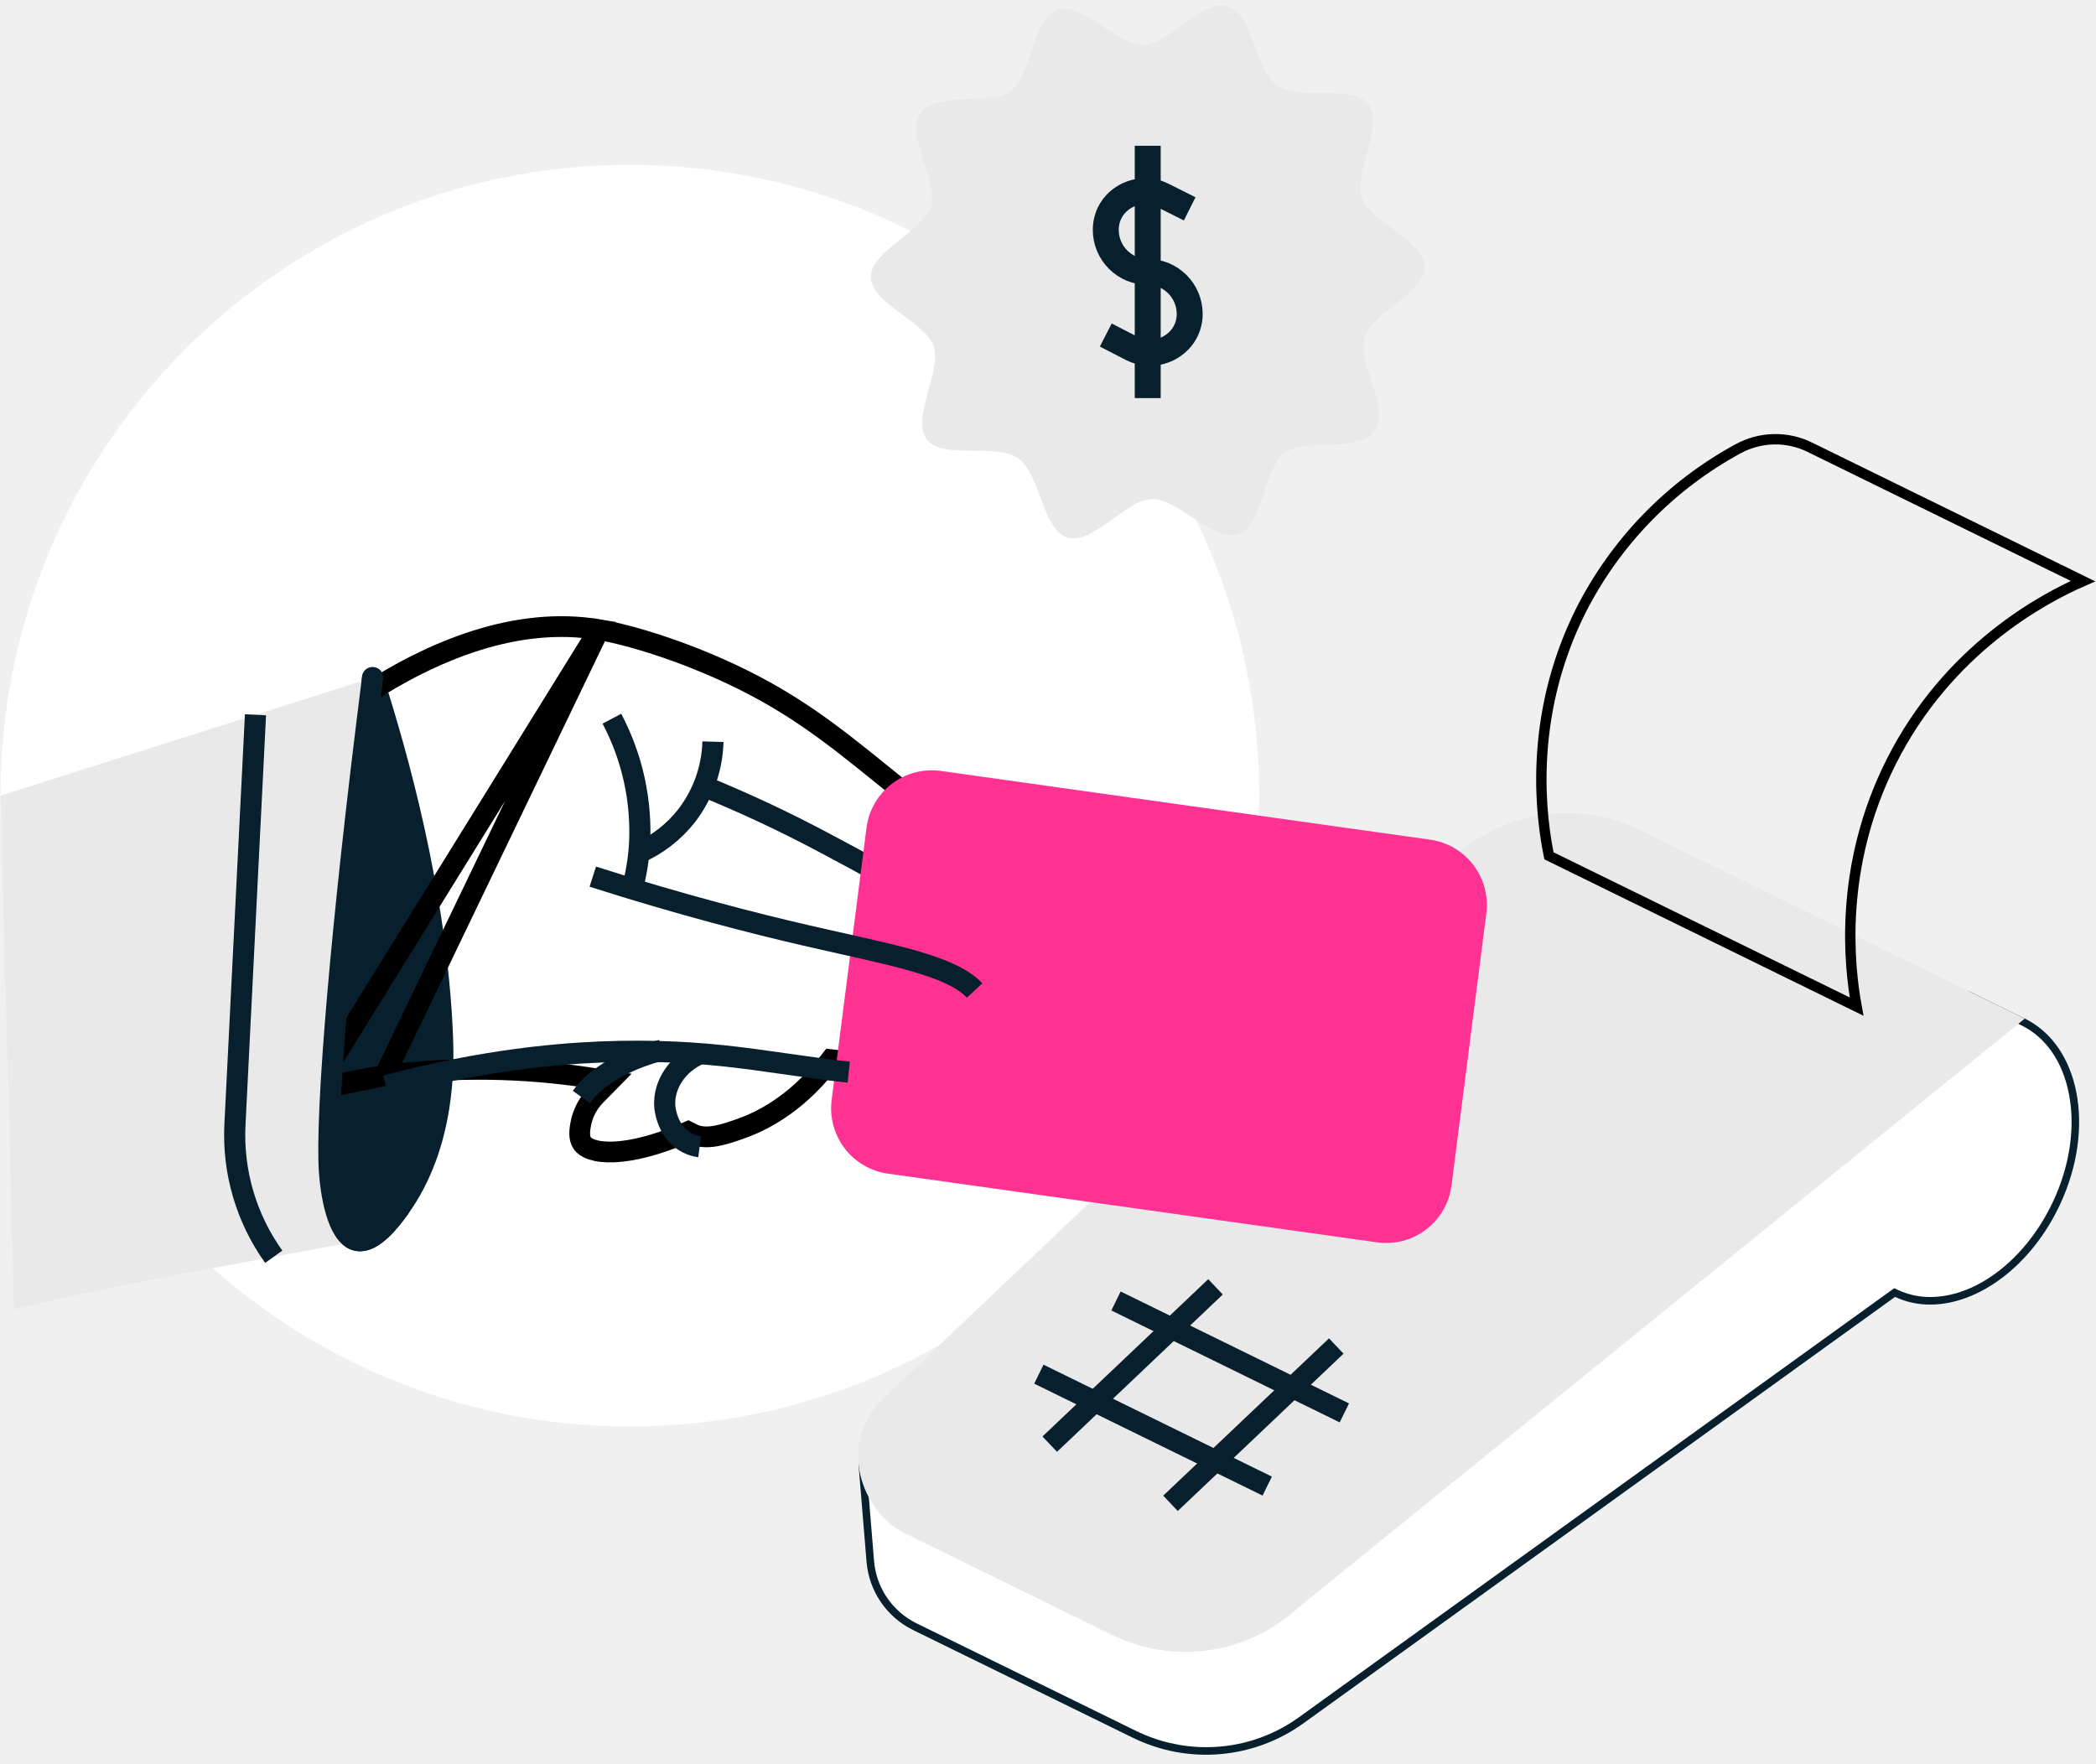
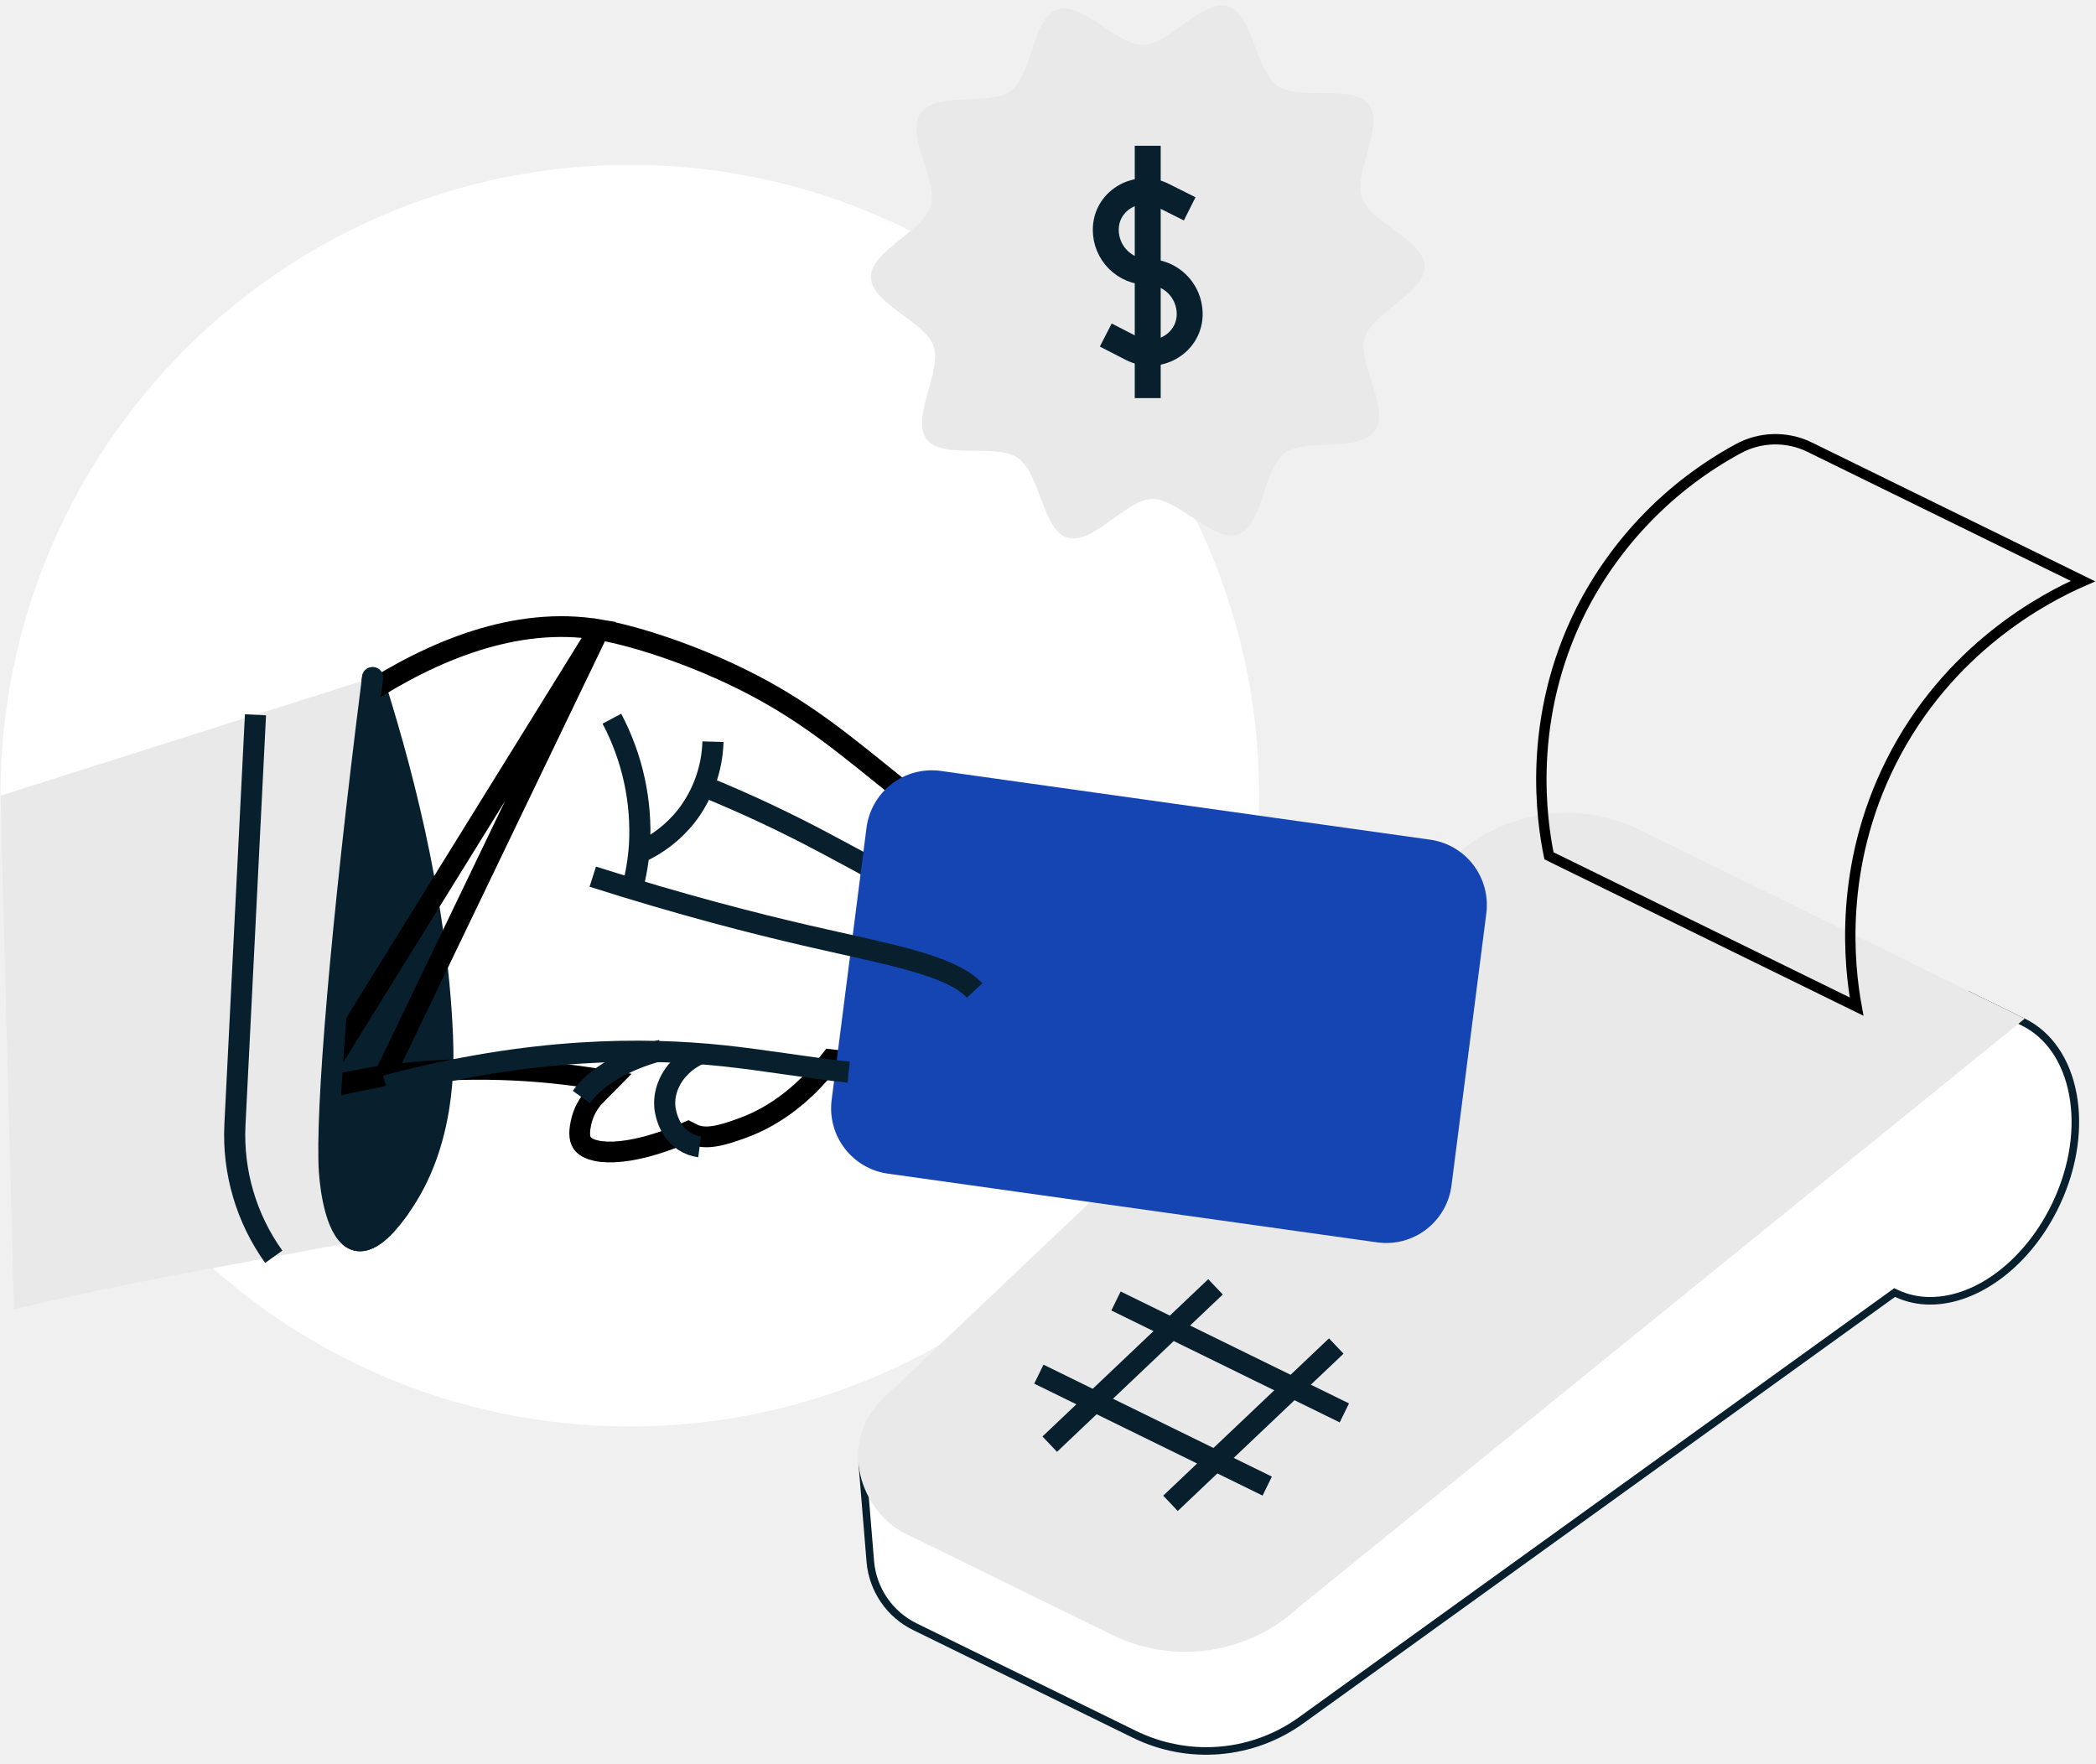
<svg xmlns="http://www.w3.org/2000/svg" width="202" height="170" viewBox="0 0 202 170" fill="none">
  <path d="M60.697 137.474C94.195 137.474 121.35 110.255 121.35 76.68C121.35 43.105 94.195 15.886 60.697 15.886C27.2 15.886 0.045 43.105 0.045 76.68C0.045 110.255 27.2 137.474 60.697 137.474Z" fill="white" />
  <path d="M116.237 168.747C113.847 168.744 111.488 168.197 109.339 167.147L88.152 156.763C86.967 156.177 85.951 155.295 85.203 154.203C84.455 153.111 83.999 151.844 83.879 150.525L83.113 141.221L189.726 95.918L193.975 98.004L194.979 98.493C200.073 100.99 201.522 108.81 198.205 115.923C195.572 121.569 190.678 125.363 186.027 125.363C184.908 125.37 183.801 125.129 182.785 124.659L182.592 124.568L125.408 165.785C122.739 167.717 119.529 168.754 116.237 168.747Z" fill="white" />
  <path d="M189.715 96.319L193.817 98.333L194.818 98.82C197.171 99.973 198.797 102.329 199.397 105.452C200.016 108.672 199.475 112.335 197.875 115.768C195.301 121.289 190.539 124.998 186.027 124.998C184.961 125.005 183.906 124.776 182.939 124.328L182.552 124.149L182.207 124.4L125.196 165.489C122.589 167.376 119.453 168.389 116.237 168.382C113.902 168.379 111.598 167.845 109.499 166.819L88.312 156.436C87.184 155.877 86.217 155.038 85.504 153.998C84.791 152.959 84.356 151.753 84.242 150.497L83.497 141.453L189.715 96.319ZM189.736 95.517L82.728 140.988L83.515 150.555C83.637 151.938 84.113 153.267 84.897 154.411C85.681 155.556 86.747 156.479 87.991 157.089L109.178 167.473C111.788 168.752 114.696 169.298 117.591 169.053C120.486 168.808 123.261 167.78 125.62 166.079L182.632 124.988C183.696 125.481 184.856 125.734 186.028 125.727C190.683 125.727 195.778 121.99 198.536 116.076C201.989 108.669 200.421 100.754 195.14 98.163L194.137 97.675L189.74 95.516L189.736 95.517Z" fill="#081F2D" />
  <path d="M125.106 154.945C122.726 157.138 119.741 158.561 116.541 159.027C113.341 159.493 110.075 158.98 107.17 157.557L87.204 147.769C83.126 145.772 80.508 139.144 85.209 134.684L139.935 82.76C142.312 80.503 145.32 79.028 148.556 78.532C151.792 78.037 155.102 78.543 158.043 79.985L195.138 98.165L125.106 154.945Z" fill="#E9E9E9" />
  <path d="M174.417 43.1L174.417 43.101L200.744 56.005C197 57.641 187.753 62.488 182.249 73.444C177.16 83.575 178.209 93.085 178.927 97.009L149.281 82.478C148.615 79.246 147.066 69.371 152.369 58.811C155.726 52.209 161.003 46.783 167.502 43.253L167.504 43.252C168.56 42.674 169.739 42.358 170.942 42.332C172.145 42.306 173.336 42.569 174.417 43.1Z" stroke="black" />
  <path d="M101.168 139.178L117.144 124.018" stroke="#081F2D" stroke-width="2.036" stroke-miterlimit="10" />
  <path d="M112.805 144.881L128.781 129.721" stroke="#081F2D" stroke-width="2.036" stroke-miterlimit="10" />
  <path d="M107.553 125.38L129.561 136.167" stroke="#081F2D" stroke-width="2.036" stroke-miterlimit="10" />
  <path d="M100.119 132.433L122.128 143.221" stroke="#081F2D" stroke-width="2.036" stroke-miterlimit="10" />
  <path d="M42.642 99.864C42.745 102.377 42.961 110.22 38.491 116.419C37.744 117.455 35.947 119.895 34.38 119.536C32.454 119.097 31.869 114.699 31.752 112.938C31.374 107.276 32.842 89.391 35.909 65.312C38.259 72.614 42.071 86.063 42.642 99.864Z" fill="#081F2D" stroke="#081F2D" stroke-width="2.036" stroke-linecap="round" stroke-linejoin="round" />
  <path d="M37.054 103.658L37.063 103.656C43.636 102.79 50.3 102.863 56.853 103.875L58.785 104.173L57.413 105.565C56.703 106.285 56.212 107.193 55.998 108.183C55.935 108.496 55.865 108.854 55.867 109.229C55.868 109.604 55.941 109.914 56.103 110.153C56.438 110.644 57.364 111.095 59.194 111.014C60.953 110.937 63.263 110.371 65.888 109.244L66.317 109.06L66.734 109.271C67.329 109.573 68.031 109.627 68.856 109.499C69.691 109.37 70.554 109.072 71.439 108.756L71.439 108.756C73.161 108.142 76.53 106.615 79.725 102.563L80.072 102.123L80.629 102.19C83.629 102.548 86.331 102.727 88.53 102.453C90.731 102.179 92.249 101.476 93.119 100.238C93.219 100.095 93.487 99.693 93.688 99.153C93.89 98.61 94.002 97.991 93.87 97.379C93.681 96.651 93.226 96.021 92.596 95.613L91.261 94.749L92.618 93.92C93.21 93.558 93.519 93.184 93.594 92.835L93.594 92.832C93.68 92.434 93.505 91.782 92.629 90.806C91.79 89.87 90.492 88.846 88.879 87.774L89.572 85.951C90.143 86.031 90.721 86.037 91.293 85.968L91.294 85.968C91.627 85.928 92.344 85.84 93.037 85.602C93.78 85.346 94.198 85.018 94.328 84.692C94.427 84.44 94.424 84.004 94.022 83.257C93.627 82.523 92.934 81.66 91.982 80.684C90.083 78.735 87.359 76.539 84.547 74.278L84.546 74.277C80.166 70.746 76.392 67.745 70.469 64.964C65.797 62.771 60.868 61.212 57.727 60.683L37.054 103.658ZM37.054 103.658L37.045 103.659M37.054 103.658L37.045 103.659M37.045 103.659C34.747 104.003 32.471 104.476 30.227 105.076M37.045 103.659L30.227 105.076M30.227 105.076L23.437 76.688C24.968 75.094 29.317 70.767 35.157 66.967C41.601 62.774 49.684 59.335 57.727 60.683L30.227 105.076Z" stroke="black" stroke-width="2" />
  <path d="M67.425 110.52C66.882 110.449 66.362 110.255 65.904 109.953C64.252 108.857 64.079 106.785 64.067 106.611C63.924 104.525 65.309 102.449 67.553 101.507" stroke="#081F2D" stroke-width="2.036" stroke-miterlimit="10" />
  <path d="M56.029 105.721C58.335 102.502 63.391 101.3 63.746 101.22" stroke="#081F2D" stroke-width="2.036" stroke-miterlimit="10" />
  <path d="M67.809 75.773C71.781 77.392 75.668 79.214 79.454 81.231C83.419 83.343 87.839 85.697 90.878 87.95" stroke="#081F2D" stroke-width="2.036" stroke-miterlimit="10" />
  <path d="M68.711 71.48C68.638 74.069 67.748 76.567 66.169 78.618C64.95 80.169 63.371 81.397 61.568 82.194" stroke="#081F2D" stroke-width="2.036" stroke-miterlimit="10" />
-   <path d="M83.507 79.781L80.149 106.005C79.937 107.663 80.386 109.339 81.398 110.668C82.41 111.998 83.905 112.874 85.557 113.106L132.718 119.731C133.549 119.847 134.394 119.798 135.205 119.585C136.016 119.372 136.777 118.999 137.444 118.489C138.11 117.98 138.67 117.342 139.089 116.614C139.508 115.886 139.779 115.082 139.886 114.248L143.243 88.025C143.456 86.366 143.007 84.691 141.995 83.361C140.982 82.032 139.488 81.156 137.835 80.924L90.674 74.298C89.844 74.181 88.999 74.231 88.187 74.444C87.376 74.657 86.615 75.029 85.948 75.54C85.282 76.05 84.723 76.687 84.304 77.415C83.885 78.143 83.614 78.948 83.507 79.781Z" fill="#FF3294" />
+   <path d="M83.507 79.781L80.149 106.005C79.937 107.663 80.386 109.339 81.398 110.668C82.41 111.998 83.905 112.874 85.557 113.106L132.718 119.731C133.549 119.847 134.394 119.798 135.205 119.585C136.016 119.372 136.777 118.999 137.444 118.489C138.11 117.98 138.67 117.342 139.089 116.614C139.508 115.886 139.779 115.082 139.886 114.248L143.243 88.025C143.456 86.366 143.007 84.691 141.995 83.361C140.982 82.032 139.488 81.156 137.835 80.924L90.674 74.298C89.844 74.181 88.999 74.231 88.187 74.444C87.376 74.657 86.615 75.029 85.948 75.54C85.282 76.05 84.723 76.687 84.304 77.415C83.885 78.143 83.614 78.948 83.507 79.781Z" fill="#1545B3" />
  <path d="M58.969 69.263C60.947 73.001 61.867 77.209 61.632 81.434C61.538 82.865 61.302 84.284 60.929 85.668" stroke="#081F2D" stroke-width="2.036" stroke-miterlimit="10" />
  <path d="M81.795 103.325C77.945 102.925 73.68 102.162 69.6 101.738C62.2 100.968 51.231 100.878 37.19 104.646" stroke="#081F2D" stroke-width="2.036" stroke-miterlimit="10" />
  <path d="M57.129 84.486C65.718 87.229 72.782 89.017 77.662 90.147C85.516 91.964 91.618 92.978 93.926 95.459" stroke="#081F2D" stroke-width="2.036" stroke-miterlimit="10" />
  <path d="M0.045 76.68L1.346 126.177C12.491 123.575 20.347 122.259 25.516 121.283C28.647 120.692 31.761 120.12 34.857 119.568C34.834 119.568 34.766 119.57 34.694 119.568C34.635 119.569 34.576 119.566 34.518 119.559C34.469 119.555 34.421 119.547 34.375 119.534C32.453 119.099 31.865 114.702 31.748 112.938C31.369 107.277 32.836 89.394 35.902 65.313C23.948 69.103 11.996 72.892 0.045 76.68Z" fill="#E9E9E9" />
  <path d="M26.383 121.118C23.734 117.422 22.415 112.933 22.642 108.388L24.622 68.887" stroke="#081F2D" stroke-width="2.036" stroke-miterlimit="10" />
  <path d="M38.491 116.417C37.744 117.454 35.947 119.893 34.38 119.535C32.454 119.096 31.869 114.697 31.752 112.936C31.374 107.275 32.842 89.389 35.909 65.31" stroke="#081F2D" stroke-width="2.036" stroke-linecap="round" stroke-linejoin="round" />
  <path d="M132.5 41.511C131.003 43.661 125.767 42.167 123.787 43.669C121.735 45.225 121.726 50.662 119.344 51.486C116.939 52.319 113.574 48.04 111.029 48.091C108.51 48.142 105.314 52.558 102.852 51.808C100.477 51.084 100.266 45.658 98.12 44.158C95.973 42.657 90.82 44.333 89.322 42.348C87.769 40.291 90.801 35.759 89.978 33.372C89.148 30.961 83.979 29.274 83.928 26.723C83.878 24.198 88.965 22.312 89.713 19.843C90.436 17.462 87.227 13.054 88.724 10.903C90.221 8.751 95.458 10.25 97.437 8.745C99.489 7.189 99.498 1.752 101.88 0.928C104.285 0.095 107.65 4.374 110.195 4.322C112.714 4.272 115.91 -0.144 118.371 0.606C120.747 1.33 120.958 6.755 123.104 8.256C125.251 9.757 130.403 8.081 131.902 10.066C133.454 12.123 130.423 16.654 131.245 19.041C132.076 21.453 137.245 23.14 137.296 25.69C137.346 28.215 132.259 30.101 131.511 32.57C130.789 34.952 133.997 39.36 132.5 41.511Z" fill="#E9E9E9" />
  <path d="M110.612 26.208C109.539 26.208 108.511 25.78 107.753 25.02C106.994 24.26 106.568 23.23 106.568 22.155C106.568 22.075 106.571 21.995 106.575 21.917C106.731 19.227 109.667 17.628 112.072 18.833L114.655 20.128" stroke="#081F2D" stroke-width="2.5" stroke-miterlimit="10" />
  <path d="M106.568 32.288L109.061 33.57C111.51 34.832 114.533 33.183 114.652 30.424C114.655 30.344 114.656 30.263 114.655 30.182C114.634 29.121 114.2 28.11 113.444 27.367C112.688 26.623 111.671 26.207 110.612 26.207" stroke="#081F2D" stroke-width="2.5" stroke-miterlimit="10" />
  <path d="M110.611 14.049V38.366" stroke="#081F2D" stroke-width="2.5" stroke-miterlimit="10" />
</svg>
